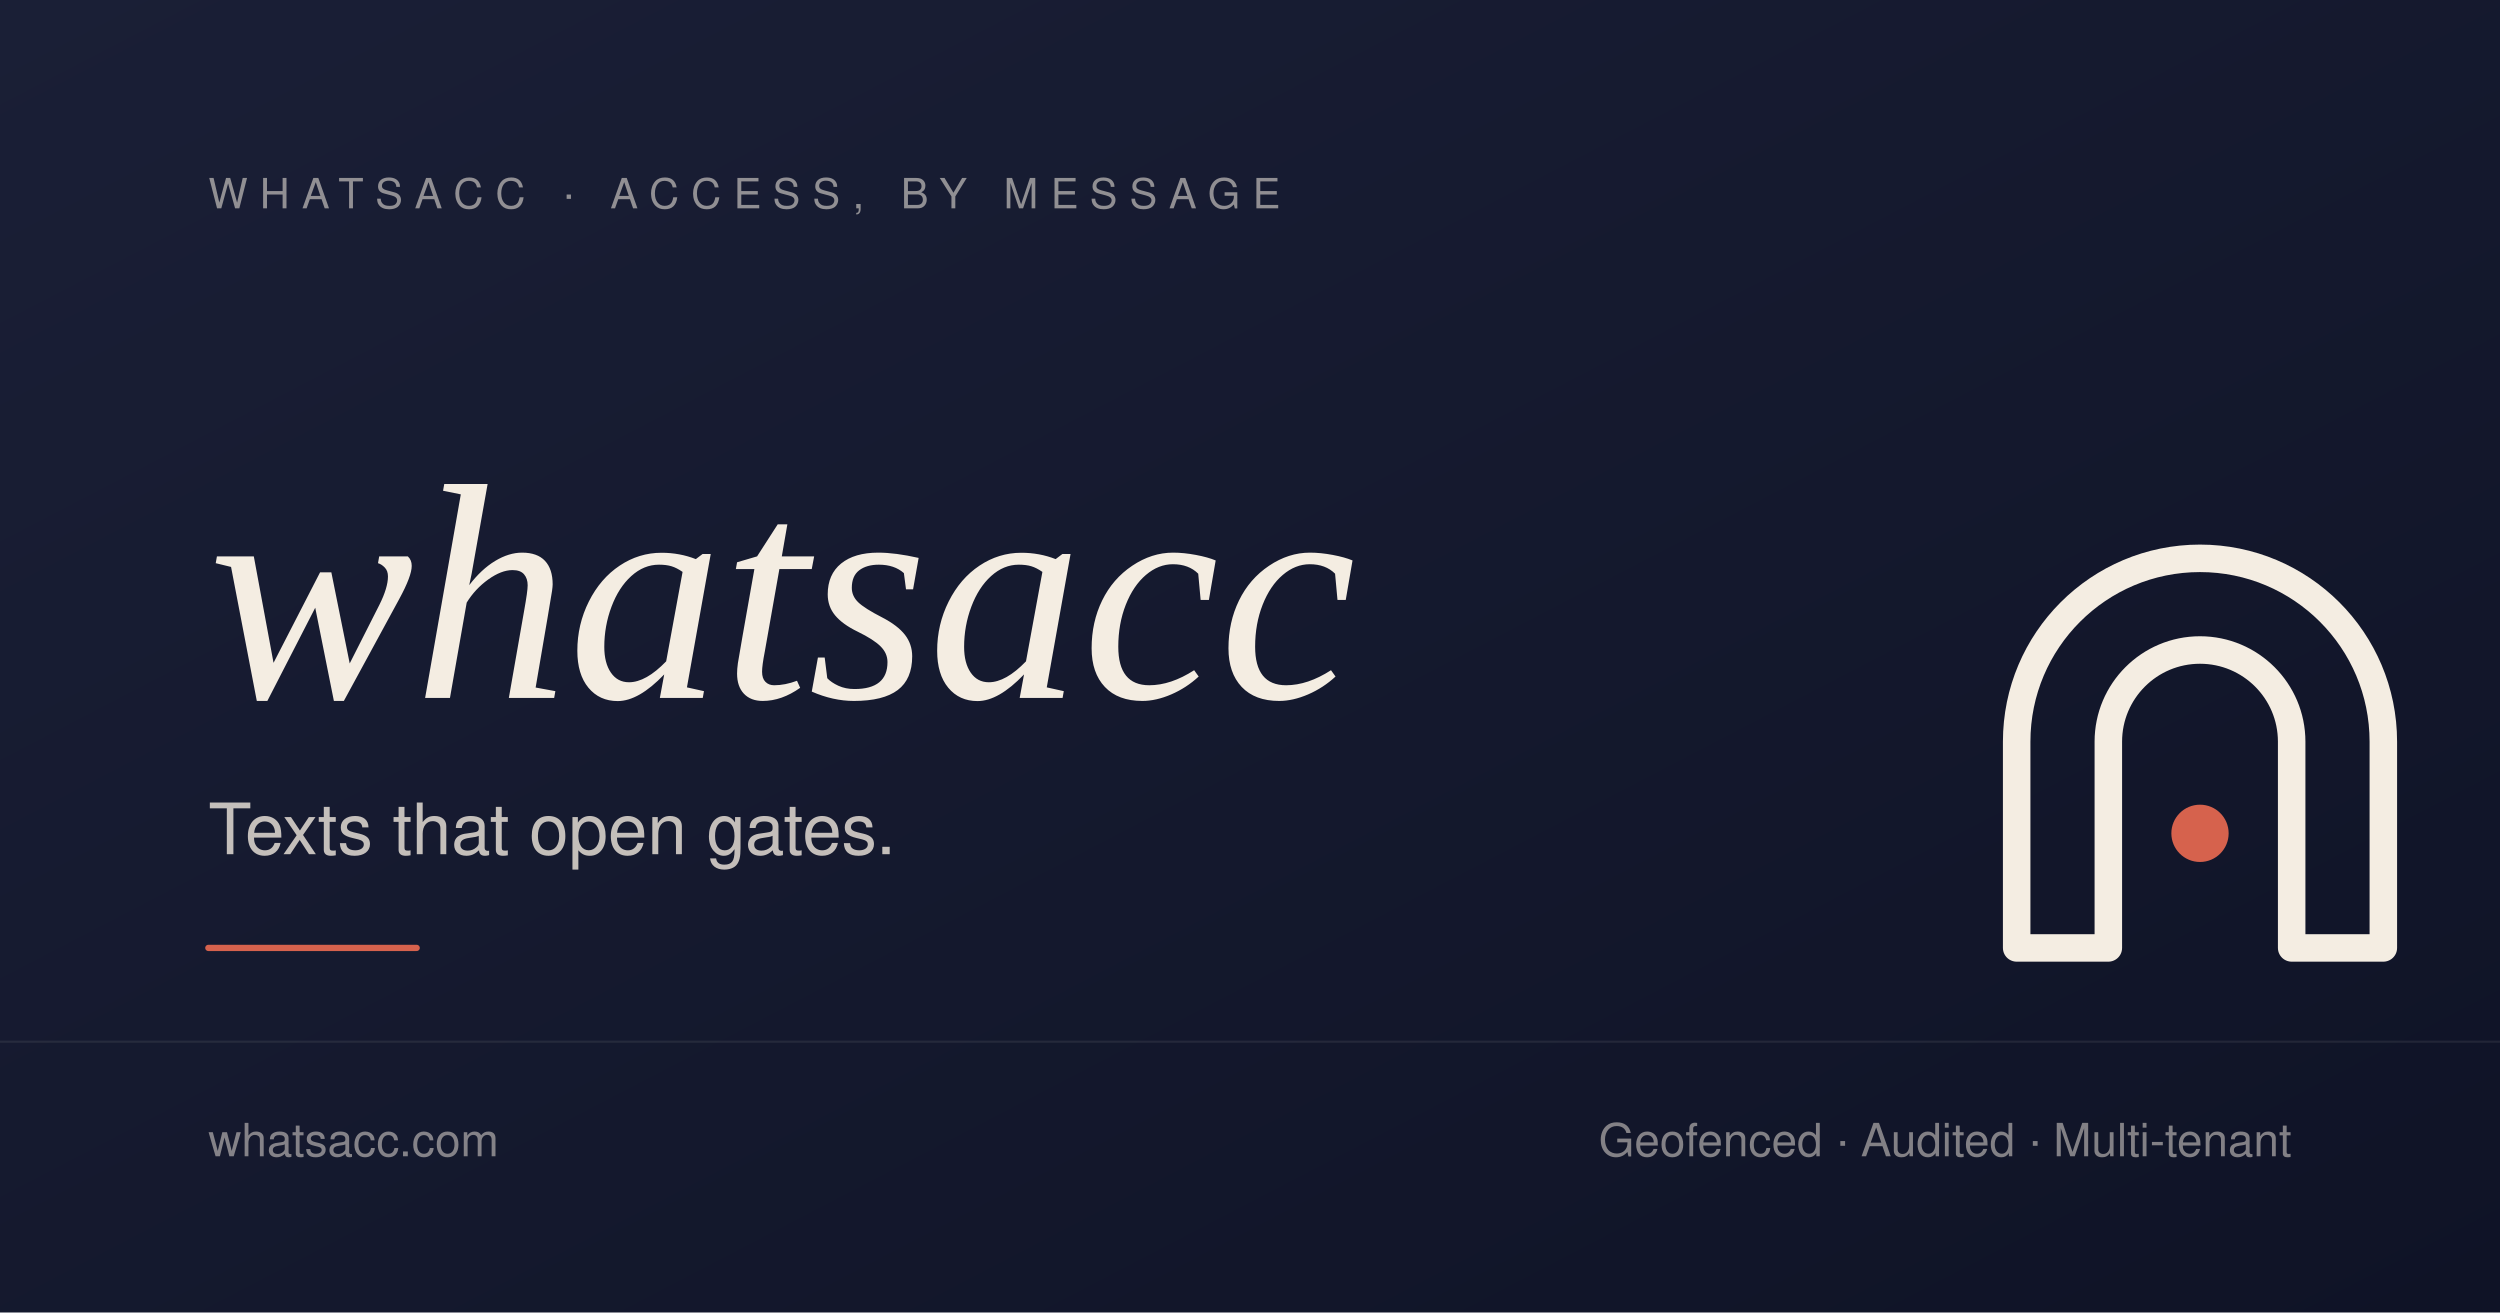
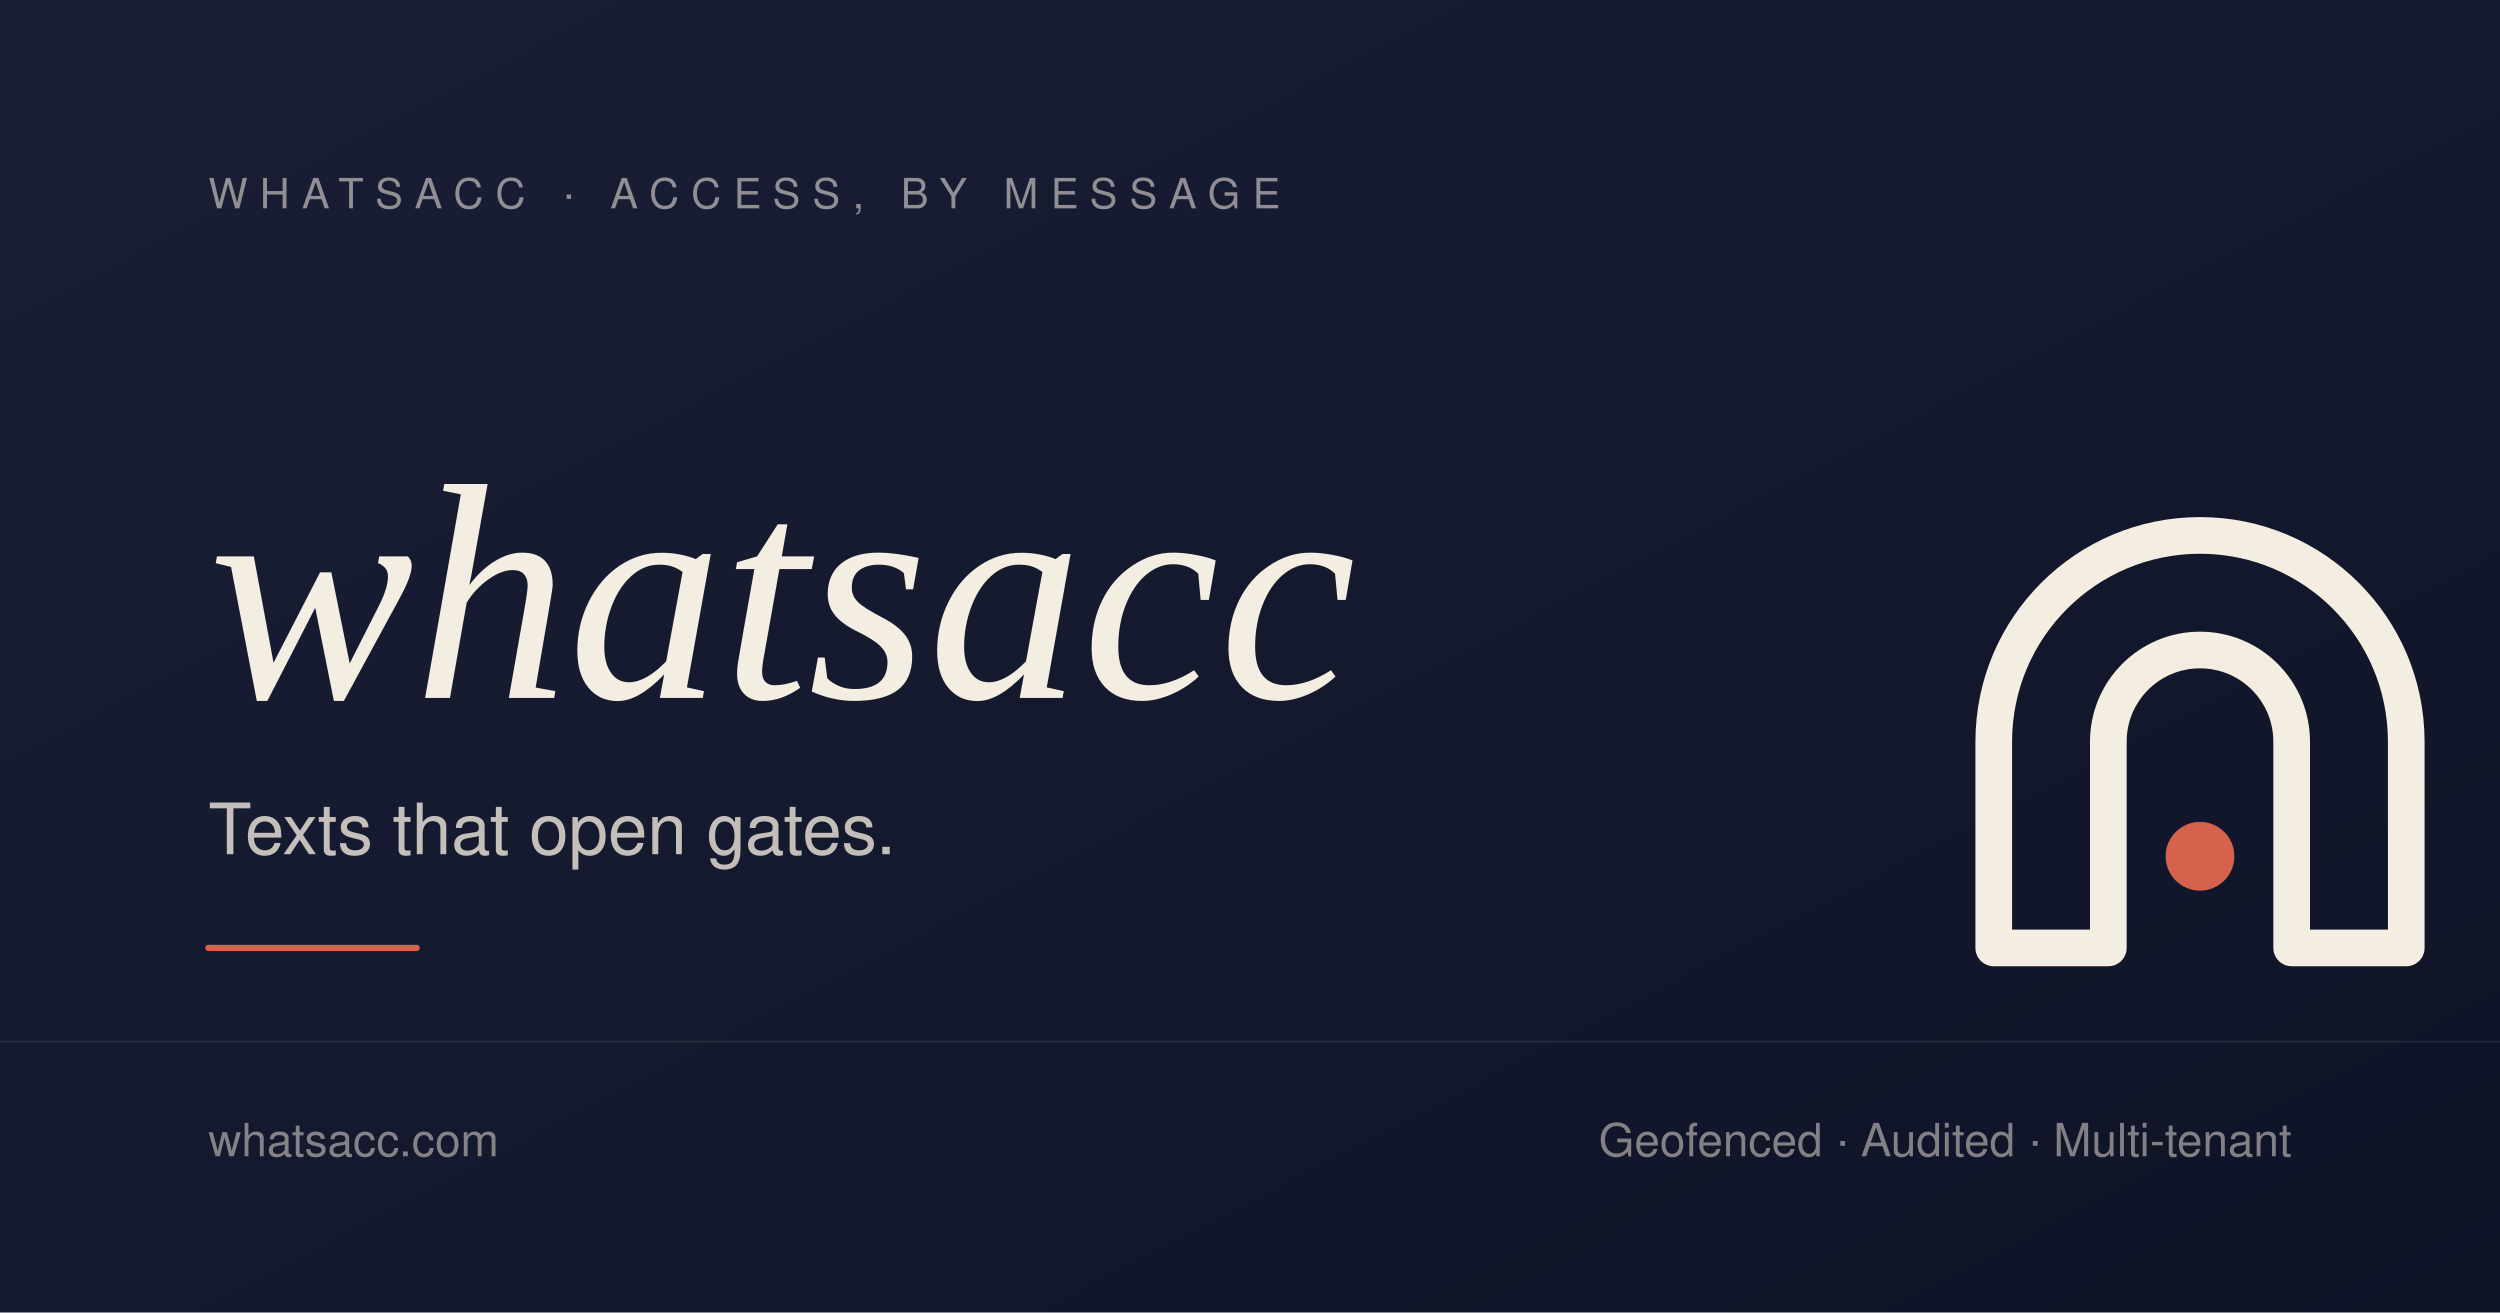
<svg xmlns="http://www.w3.org/2000/svg" viewBox="0 0 1200 630" width="1200" height="630">
  <defs>
    <linearGradient id="bg" x1="0" y1="0" x2="1" y2="1">
      <stop offset="0" stop-color="#1A1F36" />
      <stop offset="1" stop-color="#0F1326" />
    </linearGradient>
  </defs>
  <rect width="1200" height="630" fill="url(#bg)" />
  <line x1="0" y1="500" x2="1200" y2="500" stroke="#F4EDE2" stroke-opacity="0.08" stroke-width="1" />
  <g font-family="Helvetica, Arial, sans-serif" fill="#F4EDE2" fill-opacity="0.55" font-size="20" letter-spacing="6">
    <text x="100" y="100">WHATSACC · ACCESS, BY MESSAGE</text>
  </g>
  <g transform="translate(880, 180) scale(5.5)">
-     <path d="M16 50 V32 a16 16 0 0 1 32 0 V50 H40 V32 a8 8 0 0 0 -16 0 V50 Z" fill="none" stroke="#F4EDE2" stroke-width="2.4" stroke-linecap="round" stroke-linejoin="round" />
-     <circle cx="32" cy="40" r="2.5" fill="#D6624D" />
+     <path d="M14 50 V32 a18 18 0 0 1 36 0 V50 H40 V32 a8 8 0 0 0 -16 0 V50 Z" fill="none" stroke="#F4EDE2" stroke-width="3.2" stroke-linecap="round" stroke-linejoin="round" />
+     <circle cx="32" cy="42" r="3" fill="#D6624D" />
  </g>
  <text x="100" y="335" font-family="Georgia, 'Times New Roman', serif" font-style="italic" font-weight="400" font-size="148" fill="#F4EDE2">whatsacc</text>
  <text x="100" y="410" font-family="Helvetica, Arial, sans-serif" font-size="34" fill="#F4EDE2" fill-opacity="0.78">Texts that open gates.</text>
  <line x1="100" y1="455" x2="200" y2="455" stroke="#D6624D" stroke-width="3" stroke-linecap="round" />
  <g font-family="Helvetica, Arial, sans-serif" fill="#F4EDE2" fill-opacity="0.5" font-size="22">
    <text x="100" y="555">whatsacc.com</text>
    <text x="1100" y="555" text-anchor="end">Geofenced · Audited · Multi-tenant</text>
  </g>
</svg>
